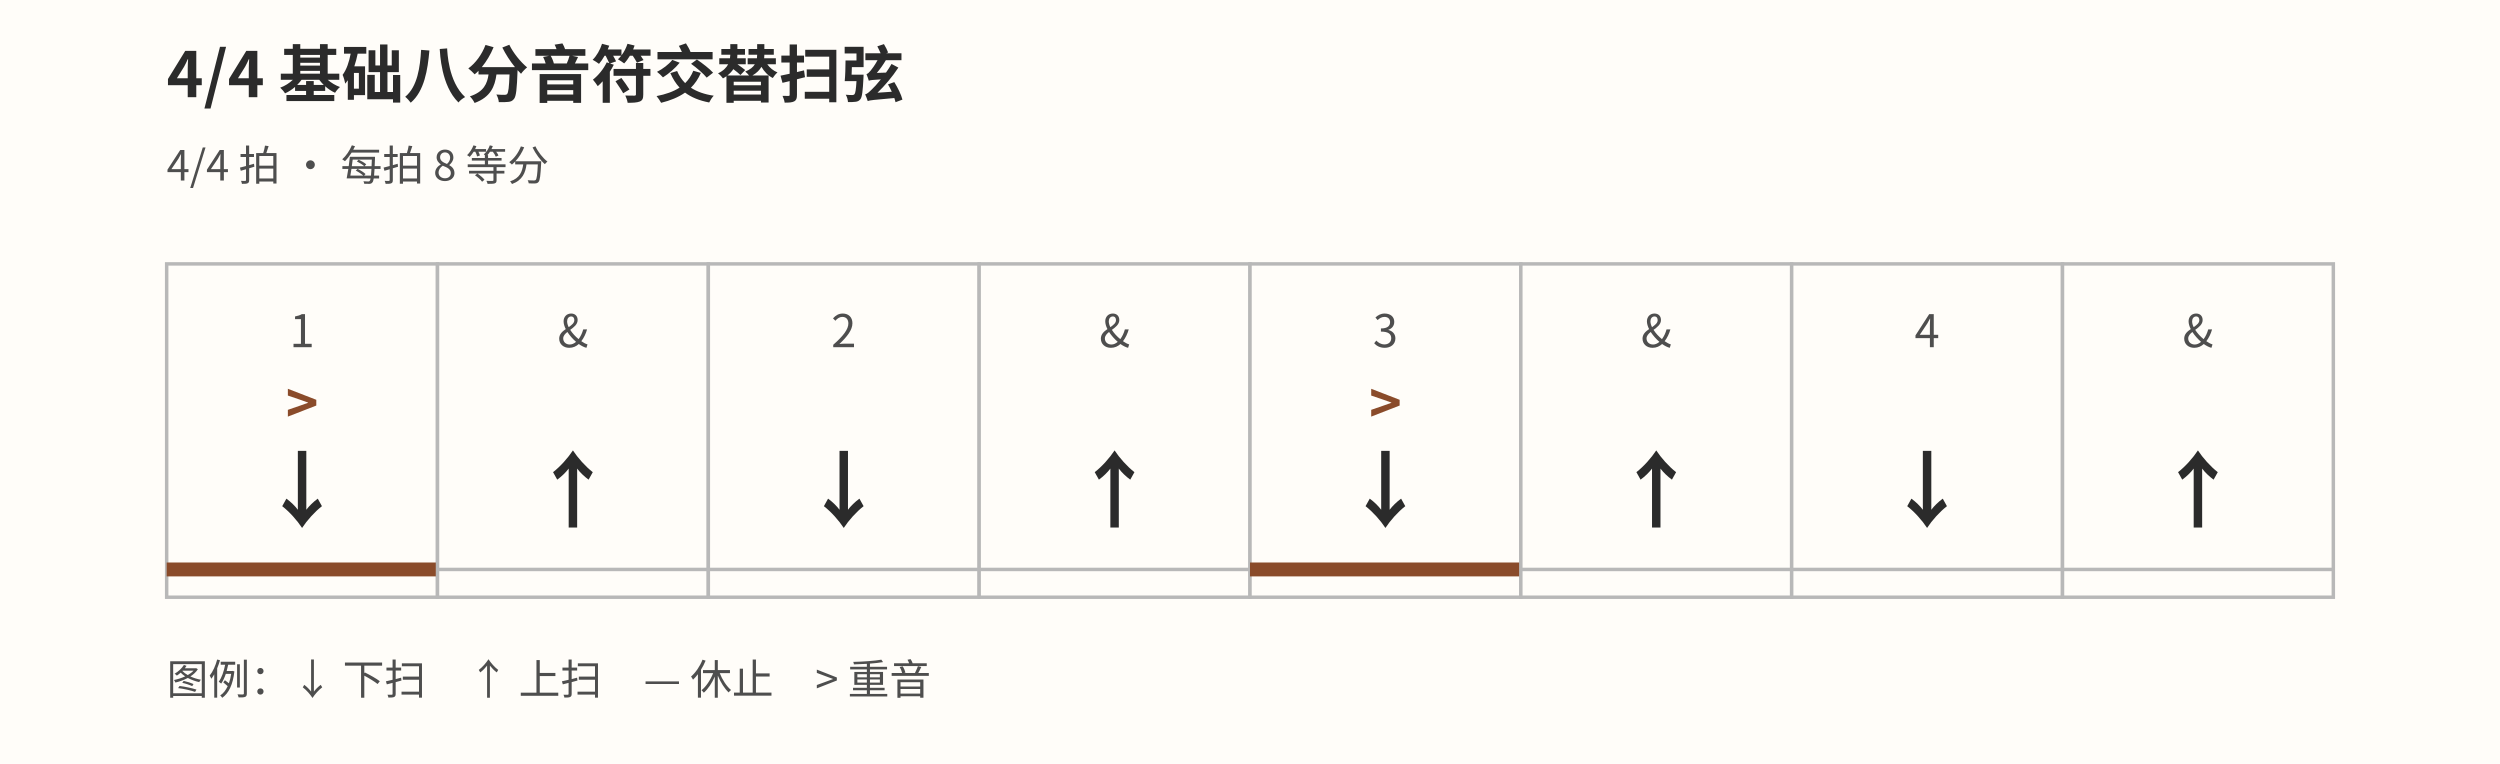
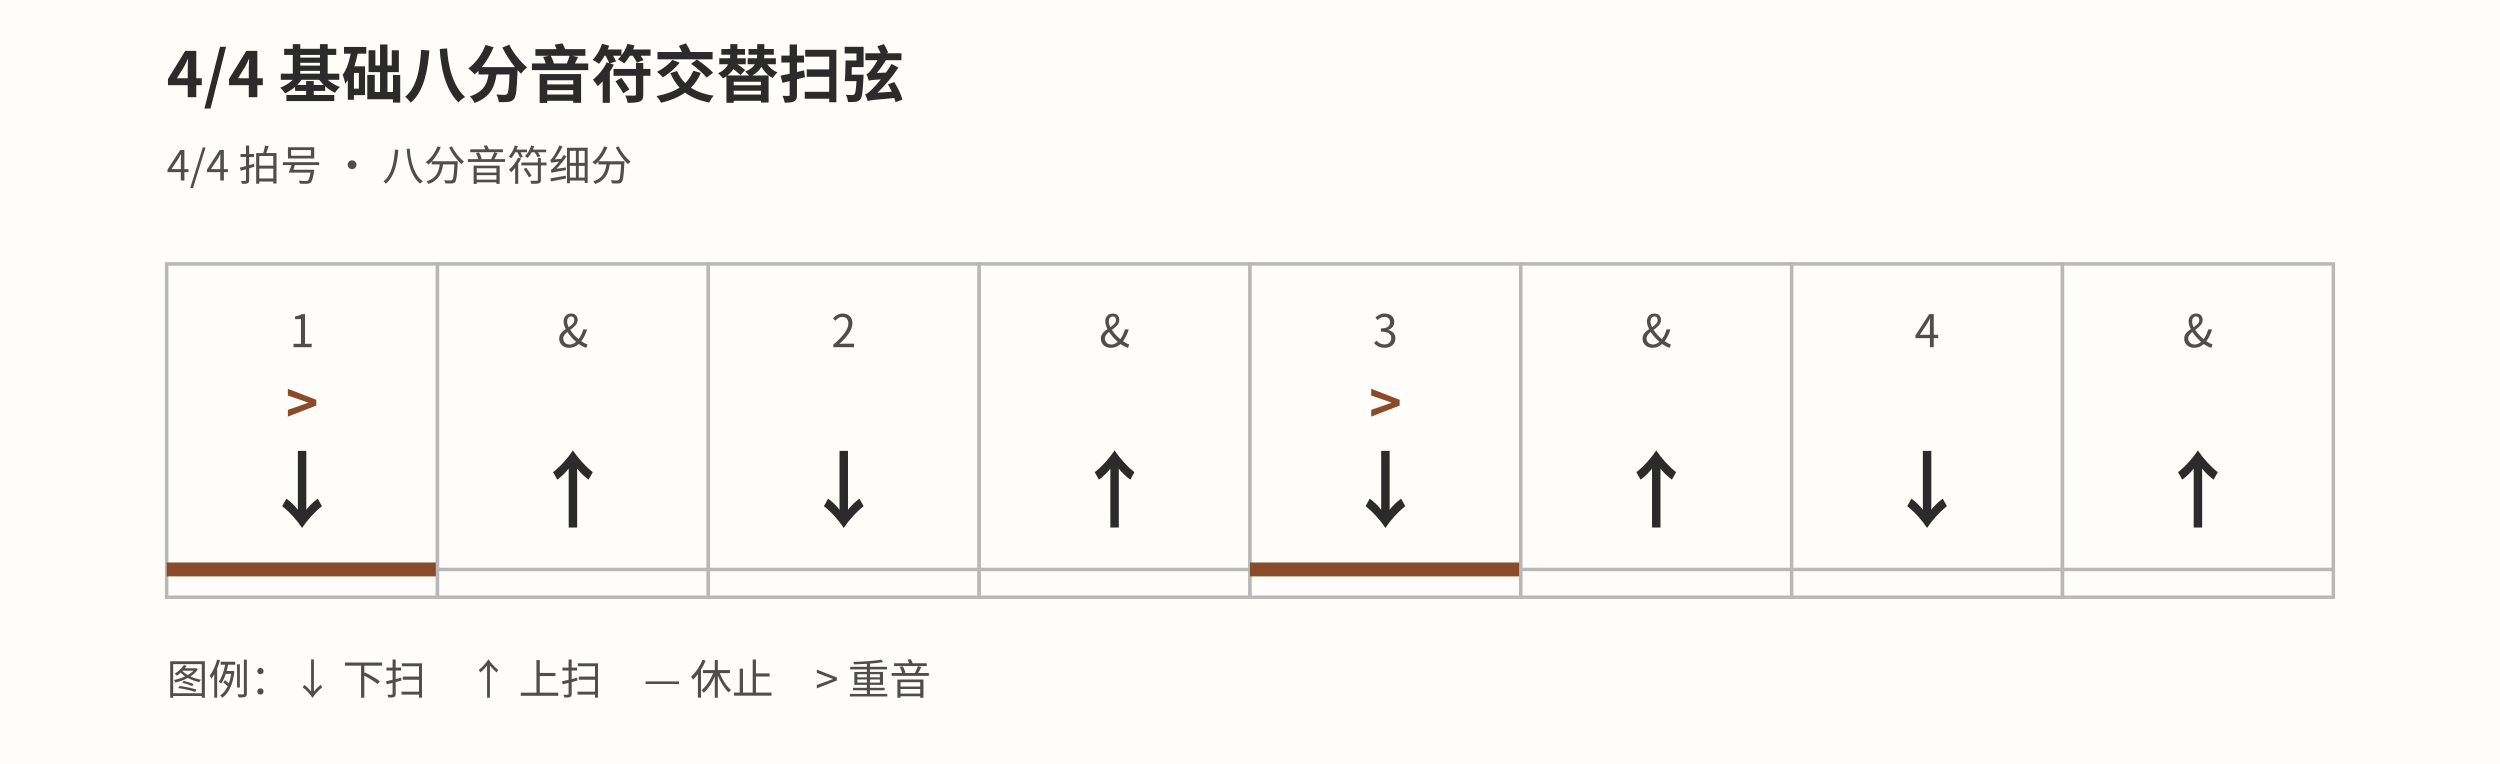
<svg xmlns="http://www.w3.org/2000/svg" role="img" aria-labelledby="rhythm-basic-eighth-strum-title rhythm-basic-eighth-strum-desc" width="720" height="220" viewBox="0 0 720 220" data-diagram-id="basic-eighth-strum" data-diagram-kind="rhythm">
  <rect x="0" y="0" width="720" height="220" fill="#fffdf9" />
  <text x="48" y="28" font-family="Noto Sans CJK SC, PingFang SC, Microsoft YaHei, sans-serif" font-size="18" font-weight="700" fill="#2b2b2b">4/4 基础八分音符交替扫弦</text>
-   <text x="48" y="52" font-family="Noto Sans CJK SC, PingFang SC, Microsoft YaHei, sans-serif" font-size="12" fill="#4e4e4e">4/4 拍 · 每拍 8 等分</text>
+   <text x="48" y="52" font-family="Noto Sans CJK SC, PingFang SC, Microsoft YaHei, sans-serif" font-size="12" fill="#4e4e4e">4/4 拍号 · 八分音符细分</text>
  <g data-cell-index="0" data-label="1" data-stroke="down" data-accent="true">
    <rect x="48" y="76" width="78" height="96" fill="#fffdf9" stroke="#b8b8b8" />
    <text x="87" y="100" font-family="Noto Sans CJK SC, PingFang SC, Microsoft YaHei, sans-serif" font-size="13" text-anchor="middle" fill="#4e4e4e">1</text>
    <text x="87" y="122" font-family="Noto Sans CJK SC, PingFang SC, Microsoft YaHei, sans-serif" font-size="16" font-weight="700" text-anchor="middle" fill="#8A4B2A">&gt;</text>
    <text x="87" y="150" font-family="Noto Sans CJK SC, PingFang SC, Microsoft YaHei, sans-serif" font-size="24" font-weight="700" text-anchor="middle" fill="#2b2b2b">↓</text>
    <line data-role="accent-rule" x1="48" y1="164" x2="126" y2="164" stroke="#8A4B2A" stroke-width="4" />
  </g>
  <g data-cell-index="1" data-label="&amp;" data-stroke="up" data-accent="false">
    <rect x="126" y="76" width="78" height="96" fill="#fffdf9" stroke="#b8b8b8" />
    <text x="165" y="100" font-family="Noto Sans CJK SC, PingFang SC, Microsoft YaHei, sans-serif" font-size="13" text-anchor="middle" fill="#4e4e4e">&amp;</text>
    <text x="165" y="150" font-family="Noto Sans CJK SC, PingFang SC, Microsoft YaHei, sans-serif" font-size="24" font-weight="700" text-anchor="middle" fill="#2b2b2b">↑</text>
    <line data-role="grid-rule" x1="126" y1="164" x2="204" y2="164" stroke="#b8b8b8" stroke-width="1" />
  </g>
  <g data-cell-index="2" data-label="2" data-stroke="down" data-accent="false">
    <rect x="204" y="76" width="78" height="96" fill="#fffdf9" stroke="#b8b8b8" />
    <text x="243" y="100" font-family="Noto Sans CJK SC, PingFang SC, Microsoft YaHei, sans-serif" font-size="13" text-anchor="middle" fill="#4e4e4e">2</text>
    <text x="243" y="150" font-family="Noto Sans CJK SC, PingFang SC, Microsoft YaHei, sans-serif" font-size="24" font-weight="700" text-anchor="middle" fill="#2b2b2b">↓</text>
    <line data-role="grid-rule" x1="204" y1="164" x2="282" y2="164" stroke="#b8b8b8" stroke-width="1" />
  </g>
  <g data-cell-index="3" data-label="&amp;" data-stroke="up" data-accent="false">
    <rect x="282" y="76" width="78" height="96" fill="#fffdf9" stroke="#b8b8b8" />
    <text x="321" y="100" font-family="Noto Sans CJK SC, PingFang SC, Microsoft YaHei, sans-serif" font-size="13" text-anchor="middle" fill="#4e4e4e">&amp;</text>
    <text x="321" y="150" font-family="Noto Sans CJK SC, PingFang SC, Microsoft YaHei, sans-serif" font-size="24" font-weight="700" text-anchor="middle" fill="#2b2b2b">↑</text>
    <line data-role="grid-rule" x1="282" y1="164" x2="360" y2="164" stroke="#b8b8b8" stroke-width="1" />
  </g>
  <g data-cell-index="4" data-label="3" data-stroke="down" data-accent="true">
    <rect x="360" y="76" width="78" height="96" fill="#fffdf9" stroke="#b8b8b8" />
    <text x="399" y="100" font-family="Noto Sans CJK SC, PingFang SC, Microsoft YaHei, sans-serif" font-size="13" text-anchor="middle" fill="#4e4e4e">3</text>
    <text x="399" y="122" font-family="Noto Sans CJK SC, PingFang SC, Microsoft YaHei, sans-serif" font-size="16" font-weight="700" text-anchor="middle" fill="#8A4B2A">&gt;</text>
    <text x="399" y="150" font-family="Noto Sans CJK SC, PingFang SC, Microsoft YaHei, sans-serif" font-size="24" font-weight="700" text-anchor="middle" fill="#2b2b2b">↓</text>
    <line data-role="accent-rule" x1="360" y1="164" x2="438" y2="164" stroke="#8A4B2A" stroke-width="4" />
  </g>
  <g data-cell-index="5" data-label="&amp;" data-stroke="up" data-accent="false">
    <rect x="438" y="76" width="78" height="96" fill="#fffdf9" stroke="#b8b8b8" />
    <text x="477" y="100" font-family="Noto Sans CJK SC, PingFang SC, Microsoft YaHei, sans-serif" font-size="13" text-anchor="middle" fill="#4e4e4e">&amp;</text>
    <text x="477" y="150" font-family="Noto Sans CJK SC, PingFang SC, Microsoft YaHei, sans-serif" font-size="24" font-weight="700" text-anchor="middle" fill="#2b2b2b">↑</text>
    <line data-role="grid-rule" x1="438" y1="164" x2="516" y2="164" stroke="#b8b8b8" stroke-width="1" />
  </g>
  <g data-cell-index="6" data-label="4" data-stroke="down" data-accent="false">
    <rect x="516" y="76" width="78" height="96" fill="#fffdf9" stroke="#b8b8b8" />
    <text x="555" y="100" font-family="Noto Sans CJK SC, PingFang SC, Microsoft YaHei, sans-serif" font-size="13" text-anchor="middle" fill="#4e4e4e">4</text>
    <text x="555" y="150" font-family="Noto Sans CJK SC, PingFang SC, Microsoft YaHei, sans-serif" font-size="24" font-weight="700" text-anchor="middle" fill="#2b2b2b">↓</text>
    <line data-role="grid-rule" x1="516" y1="164" x2="594" y2="164" stroke="#b8b8b8" stroke-width="1" />
  </g>
  <g data-cell-index="7" data-label="&amp;" data-stroke="up" data-accent="false">
    <rect x="594" y="76" width="78" height="96" fill="#fffdf9" stroke="#b8b8b8" />
    <text x="633" y="100" font-family="Noto Sans CJK SC, PingFang SC, Microsoft YaHei, sans-serif" font-size="13" text-anchor="middle" fill="#4e4e4e">&amp;</text>
    <text x="633" y="150" font-family="Noto Sans CJK SC, PingFang SC, Microsoft YaHei, sans-serif" font-size="24" font-weight="700" text-anchor="middle" fill="#2b2b2b">↑</text>
    <line data-role="grid-rule" x1="594" y1="164" x2="672" y2="164" stroke="#b8b8b8" stroke-width="1" />
  </g>
  <text x="48" y="200" font-family="Noto Sans CJK SC, PingFang SC, Microsoft YaHei, sans-serif" font-size="12" fill="#4e4e4e">图例：↓ 下扫　↑ 上扫　— 休止　&gt; 重音</text>
</svg>
